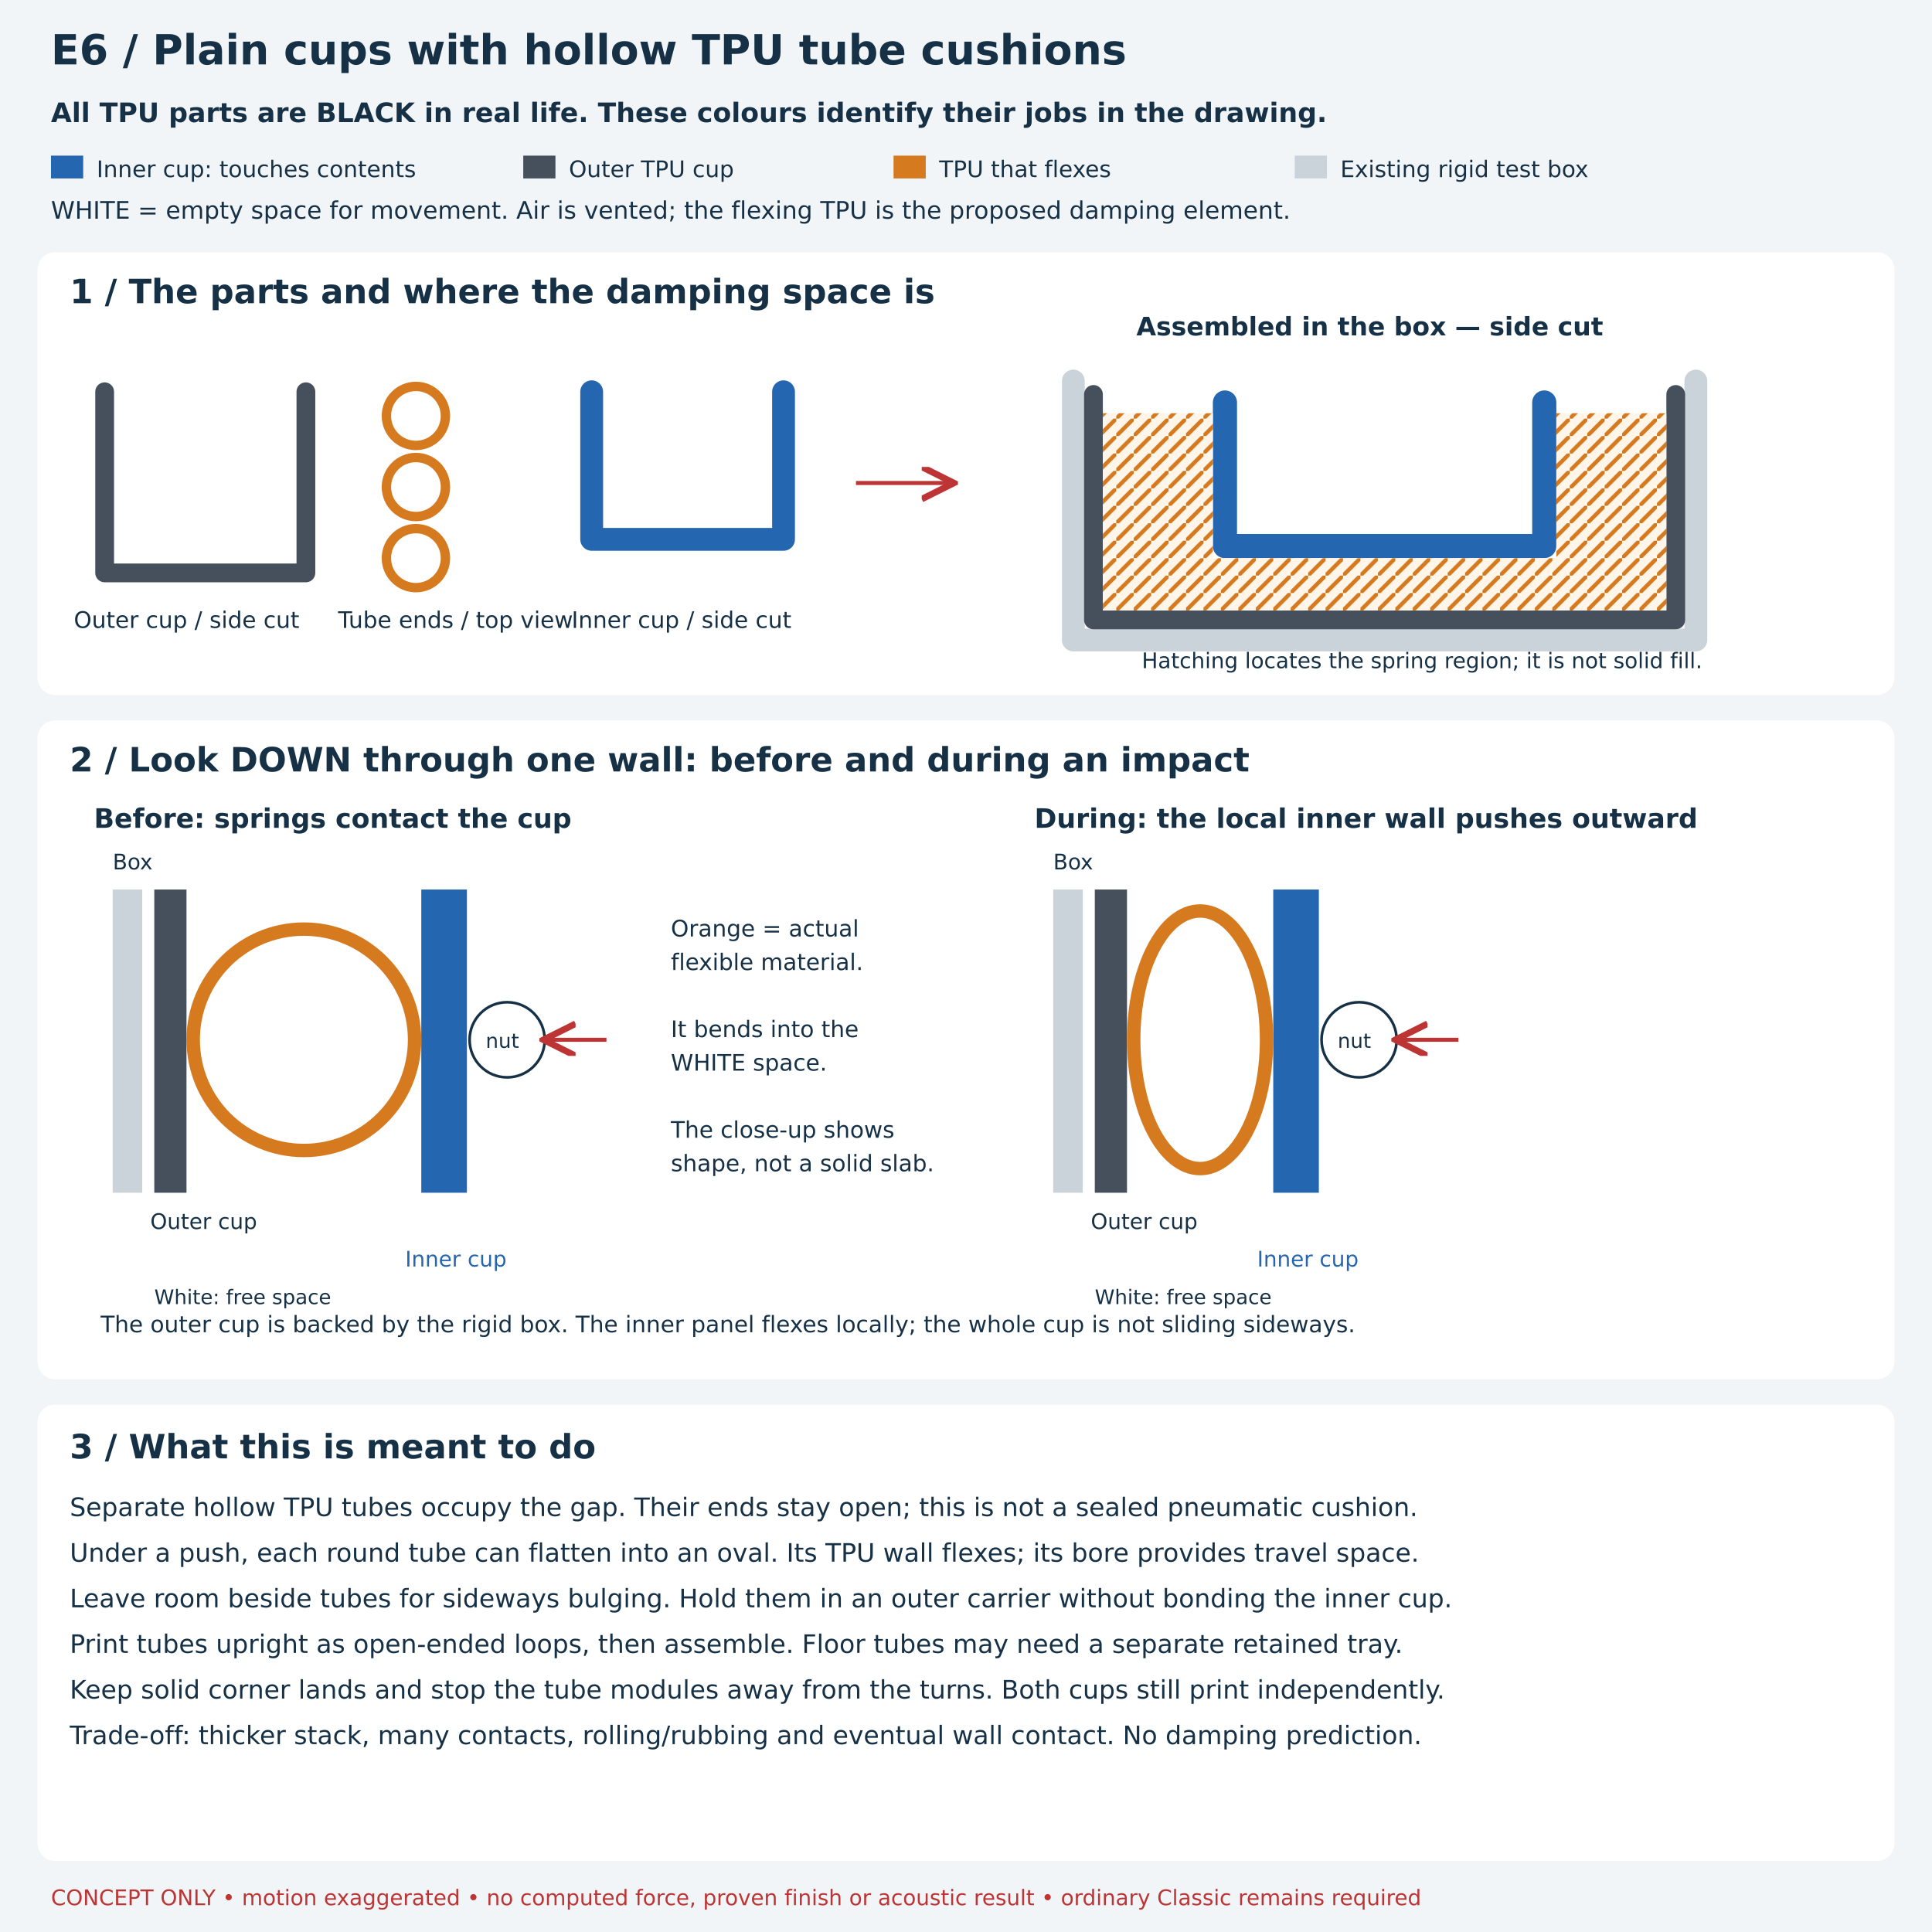
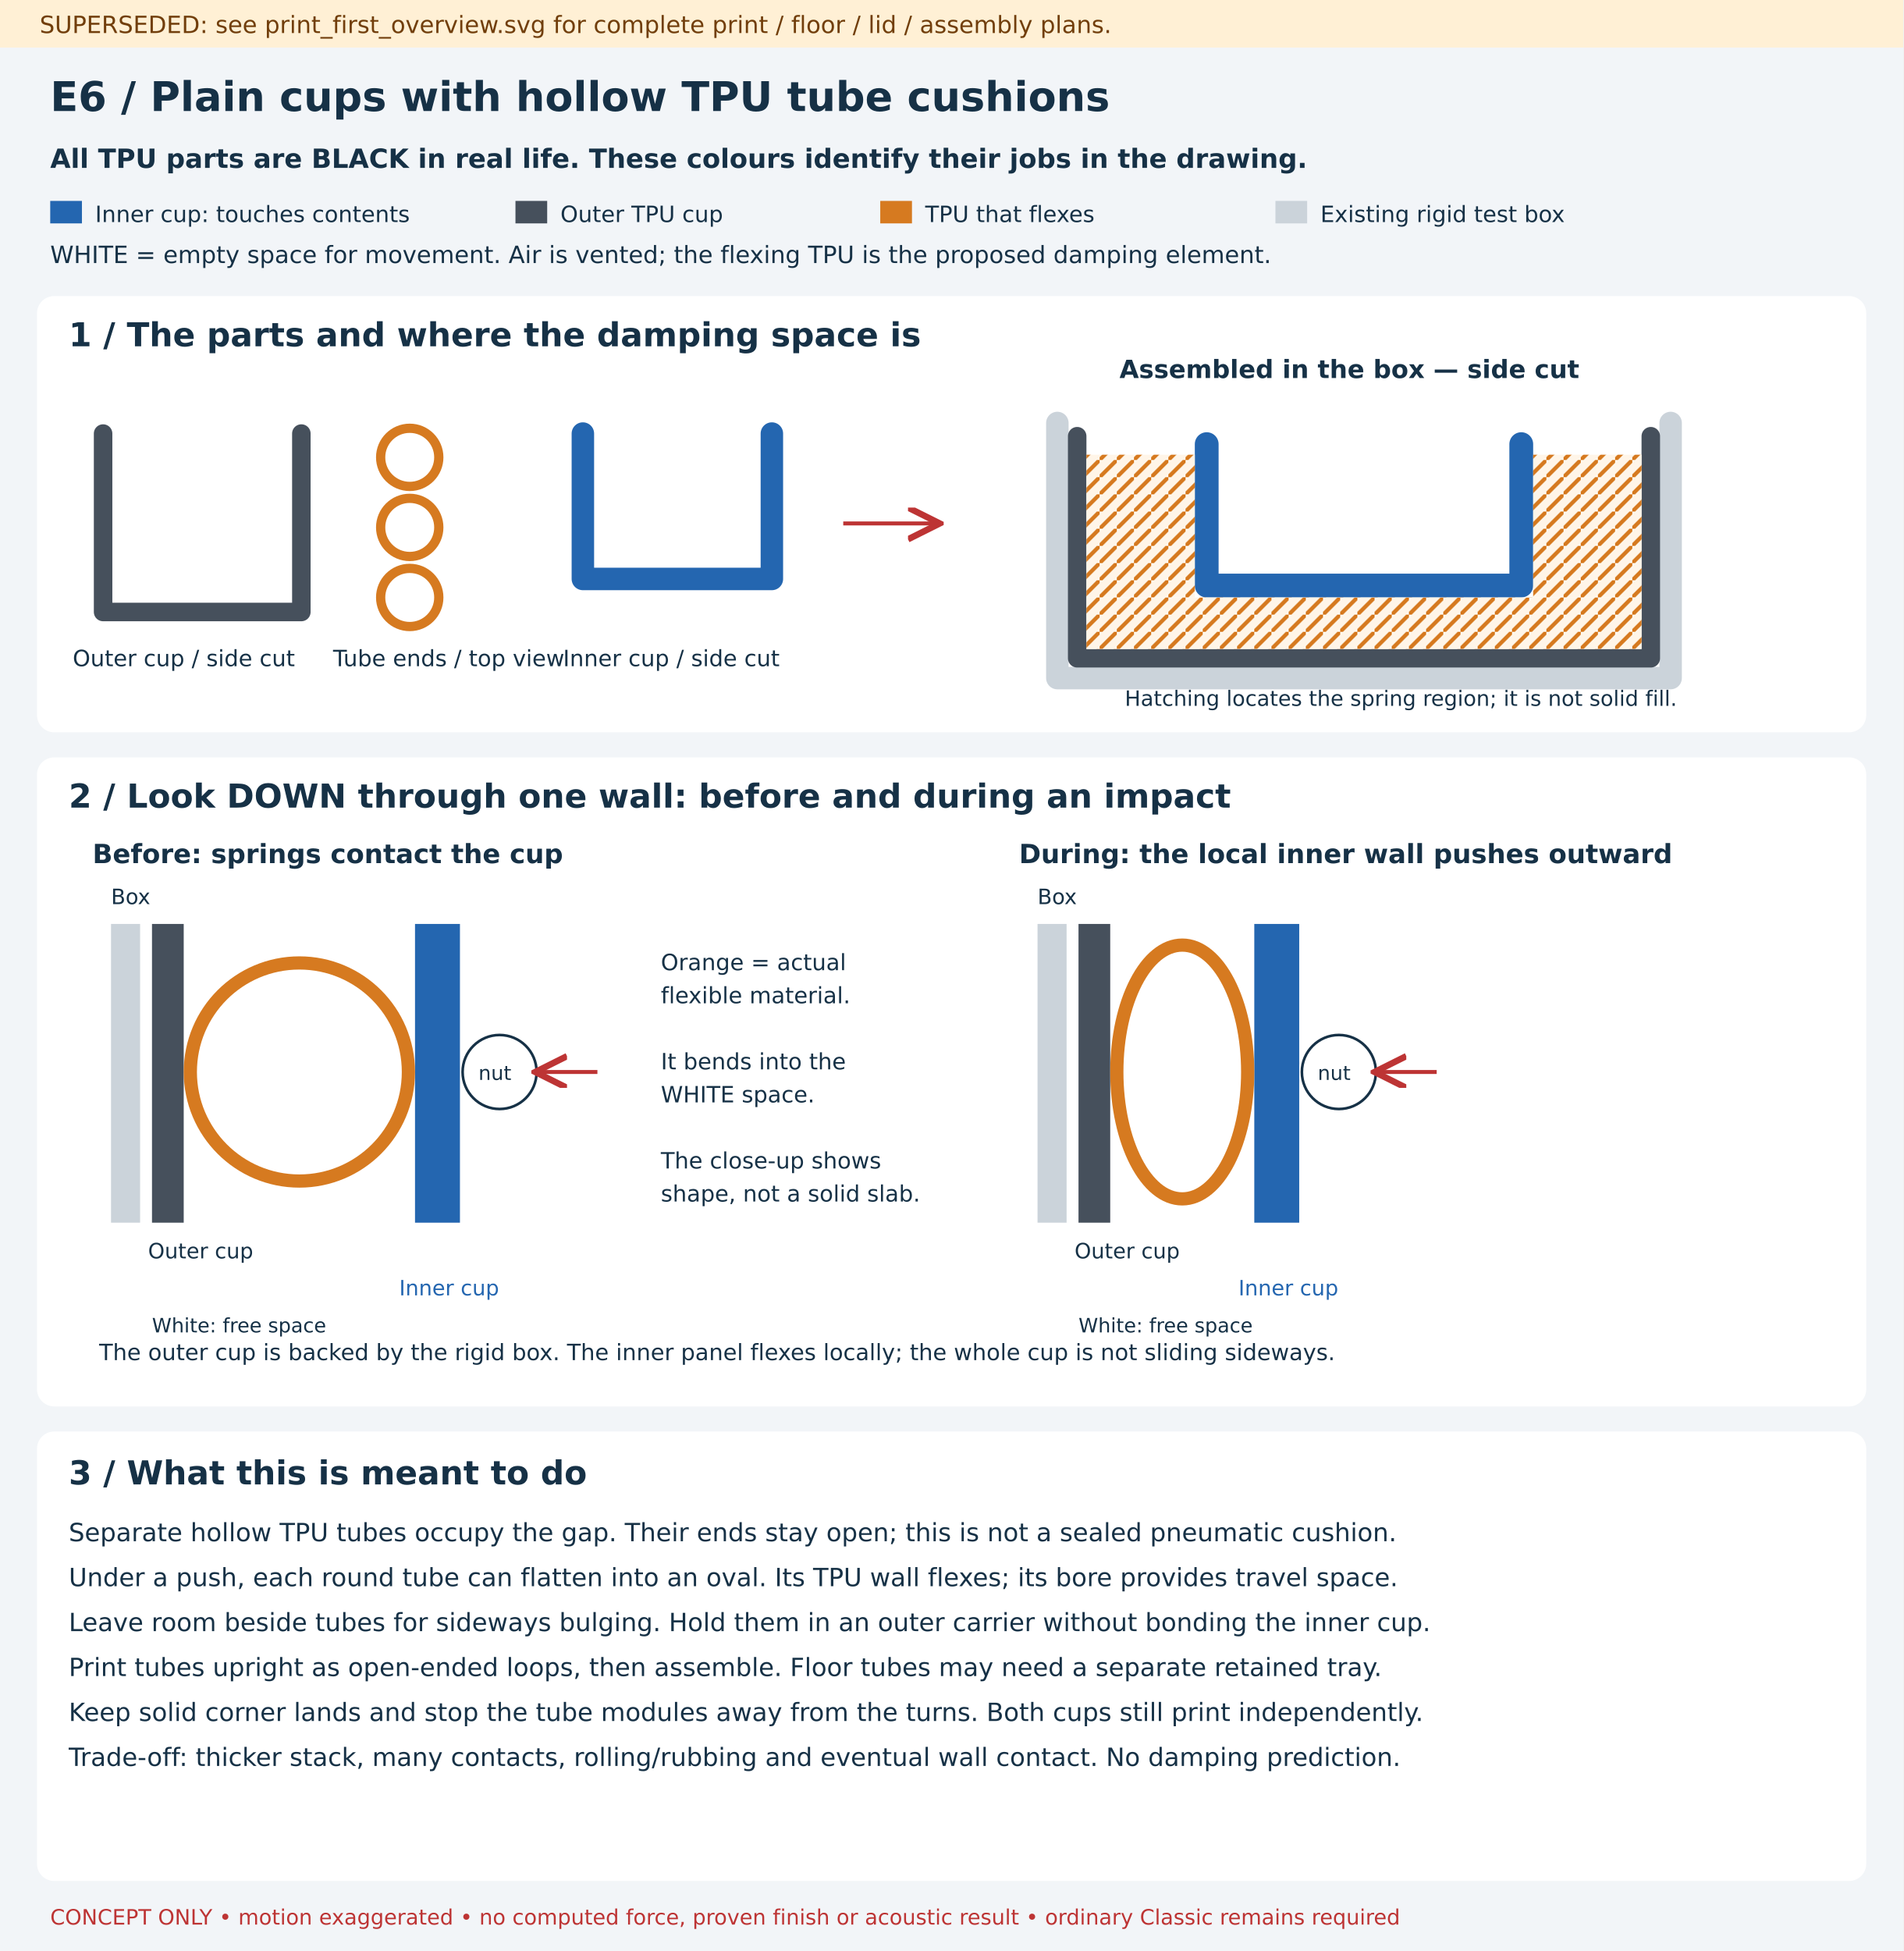
- <svg xmlns="http://www.w3.org/2000/svg" width="1440" height="1440" viewBox="0 0 1440 1440" role="img" aria-labelledby="title desc">
+ <svg xmlns="http://www.w3.org/2000/svg" width="1440" height="1476" viewBox="0 0 1440 1476" role="img" aria-labelledby="title desc">
  <defs>
    <marker id="arrow" markerWidth="9" markerHeight="9" refX="7" refY="4" orient="auto">
      <path d="M0 0 L8 4 L0 8" fill="none" stroke="#bd3434" stroke-width="1.6" />
    </marker>
    <pattern id="zone" width="13" height="13" patternUnits="userSpaceOnUse">
      <rect width="13" height="13" fill="#fff5e8" />
      <path d="M0 13 L13 0" stroke="#d67a20" stroke-width="3" />
    </pattern>
  </defs>
-   <g font-family="DejaVu Sans,sans-serif">
-     <rect x="0" y="0" width="1440" height="1440" fill="#f2f5f8" rx="0" />
-     <text x="38" y="48" font-size="31" fill="#163146" font-weight="700">E6 / Plain cups with hollow TPU tube cushions</text>
-     <text x="38" y="91" font-size="20" fill="#163146" font-weight="700">All TPU parts are BLACK in real life. These colours identify their jobs in the drawing.</text>
-     <rect x="38" y="116" width="24" height="17" fill="#2466b0" rx="0" />
-     <text x="72" y="132" font-size="17" fill="#163146" font-weight="400">Inner cup: touches contents</text>
-     <rect x="390" y="116" width="24" height="17" fill="#46505c" rx="0" />
-     <text x="424" y="132" font-size="17" fill="#163146" font-weight="400">Outer TPU cup</text>
-     <rect x="666" y="116" width="24" height="17" fill="#d67a20" rx="0" />
-     <text x="700" y="132" font-size="17" fill="#163146" font-weight="400">TPU that flexes</text>
-     <rect x="965" y="116" width="24" height="17" fill="#cbd3da" rx="0" />
-     <text x="999" y="132" font-size="17" fill="#163146" font-weight="400">Existing rigid test box</text>
-     <text x="38" y="163" font-size="18" fill="#163146" font-weight="400">WHITE = empty space for movement. Air is vented; the flexing TPU is the proposed damping element.</text>
-     <rect x="28" y="188" width="1384" height="330" fill="white" rx="13" />
-     <text x="52" y="226" font-size="25" fill="#163146" font-weight="700">1 / The parts and where the damping space is</text>
-     <path d="M78 292 V427 H228 V292" stroke="#46505c" stroke-width="14" stroke-linejoin="round" stroke-linecap="round" fill="none" />
-     <text x="55" y="468" font-size="17" fill="#163146" font-weight="400">Outer cup / side cut</text>
-     <circle cx="310" cy="310" r="22" fill="white" stroke="#d67a20" stroke-width="7" />
-     <circle cx="310" cy="363" r="22" fill="white" stroke="#d67a20" stroke-width="7" />
-     <circle cx="310" cy="416" r="22" fill="white" stroke="#d67a20" stroke-width="7" />
-     <text x="252" y="468" font-size="17" fill="#163146" font-weight="400">Tube ends / top view</text>
-     <path d="M441 292 V402 H584 V292" stroke="#2466b0" stroke-width="17" stroke-linejoin="round" stroke-linecap="round" fill="none" />
-     <text x="426" y="468" font-size="17" fill="#163146" font-weight="400">Inner cup / side cut</text>
-     <path d="M638 360 L708 360" stroke="#bd3434" stroke-width="3" fill="none" marker-end="url(#arrow)" />
-     <path d="M800 284 V477 H1264 V284" stroke="#cbd3da" stroke-width="17" stroke-linejoin="round" stroke-linecap="round" fill="none" />
-     <path d="M815 294 V462 H1249 V294" stroke="#46505c" stroke-width="14" stroke-linejoin="round" stroke-linecap="round" fill="none" />
-     <path d="M913 300 V407 H1151 V300" stroke="#2466b0" stroke-width="18" stroke-linejoin="round" stroke-linecap="round" fill="none" />
-     <rect x="822" y="308" width="82" height="108" fill="url(#zone)" rx="0" />
-     <rect x="1160" y="308" width="82" height="108" fill="url(#zone)" rx="0" />
-     <rect x="822" y="416" width="420" height="39" fill="url(#zone)" rx="0" />
-     <text x="847" y="250" font-size="19" fill="#163146" font-weight="700">Assembled in the box — side cut</text>
-     <text x="851" y="498" font-size="16" fill="#163146" font-weight="400">Hatching locates the spring region; it is not solid fill.</text>
-     <rect x="28" y="537" width="1384" height="491" fill="white" rx="13" />
-     <text x="52" y="575" font-size="25" fill="#163146" font-weight="700">2 / Look DOWN through one wall: before and during an impact</text>
-     <text x="70" y="617" font-size="20" fill="#163146" font-weight="700">Before: springs contact the cup</text>
-     <text x="771" y="617" font-size="20" fill="#163146" font-weight="700">During: the local inner wall pushes outward</text>
-     <rect x="84" y="663" width="22" height="226" fill="#cbd3da" rx="0" />
-     <rect x="115" y="663" width="24" height="226" fill="#46505c" rx="0" />
-     <rect x="314" y="663" width="34" height="226" fill="#2466b0" rx="0" />
-     <ellipse cx="226.5" cy="775" rx="82.5" ry="82.5" fill="white" stroke="#d67a20" stroke-width="10" />
-     <circle cx="378" cy="775" r="28" fill="white" stroke="#163146" stroke-width="2" />
-     <text x="362" y="781" font-size="15" fill="#163146" font-weight="400">nut</text>
-     <path d="M452 775 L408 775" stroke="#bd3434" stroke-width="3" fill="none" marker-end="url(#arrow)" />
-     <text x="84" y="648" font-size="16" fill="#163146" font-weight="400">Box</text>
-     <text x="112" y="916" font-size="16" fill="#163146" font-weight="400">Outer cup</text>
-     <text x="302" y="944" font-size="16" fill="#2466b0" font-weight="400">Inner cup</text>
-     <text x="115" y="972" font-size="15" fill="#163146" font-weight="400">White: free space</text>
-     <rect x="785" y="663" width="22" height="226" fill="#cbd3da" rx="0" />
-     <rect x="816" y="663" width="24" height="226" fill="#46505c" rx="0" />
-     <rect x="949" y="663" width="34" height="226" fill="#2466b0" rx="0" />
-     <ellipse cx="894.5" cy="775" rx="49.5" ry="96" fill="white" stroke="#d67a20" stroke-width="10" />
-     <circle cx="1013" cy="775" r="28" fill="white" stroke="#163146" stroke-width="2" />
-     <text x="997" y="781" font-size="15" fill="#163146" font-weight="400">nut</text>
-     <path d="M1087 775 L1043 775" stroke="#bd3434" stroke-width="3" fill="none" marker-end="url(#arrow)" />
-     <text x="785" y="648" font-size="16" fill="#163146" font-weight="400">Box</text>
-     <text x="813" y="916" font-size="16" fill="#163146" font-weight="400">Outer cup</text>
-     <text x="937" y="944" font-size="16" fill="#2466b0" font-weight="400">Inner cup</text>
-     <text x="816" y="972" font-size="15" fill="#163146" font-weight="400">White: free space</text>
-     <text x="500" y="698" font-size="17" fill="#163146" font-weight="400">Orange = actual</text>
-     <text x="500" y="723" font-size="17" fill="#163146" font-weight="400">flexible material.</text>
-     <text x="500" y="748" font-size="17" fill="#163146" font-weight="400">
+   <rect x="0" y="0" width="1440" height="36" fill="#fff0d5" />
+   <text x="30" y="25" font-family="DejaVu Sans,sans-serif" font-size="18" fill="#713e0b">SUPERSEDED: see print_first_overview.svg for complete print / floor / lid / assembly plans.</text>
+   <g transform="translate(0 36)">
+     <g font-family="DejaVu Sans,sans-serif">
+       <rect x="0" y="0" width="1440" height="1440" fill="#f2f5f8" rx="0" />
+       <text x="38" y="48" font-size="31" fill="#163146" font-weight="700">E6 / Plain cups with hollow TPU tube cushions</text>
+       <text x="38" y="91" font-size="20" fill="#163146" font-weight="700">All TPU parts are BLACK in real life. These colours identify their jobs in the drawing.</text>
+       <rect x="38" y="116" width="24" height="17" fill="#2466b0" rx="0" />
+       <text x="72" y="132" font-size="17" fill="#163146" font-weight="400">Inner cup: touches contents</text>
+       <rect x="390" y="116" width="24" height="17" fill="#46505c" rx="0" />
+       <text x="424" y="132" font-size="17" fill="#163146" font-weight="400">Outer TPU cup</text>
+       <rect x="666" y="116" width="24" height="17" fill="#d67a20" rx="0" />
+       <text x="700" y="132" font-size="17" fill="#163146" font-weight="400">TPU that flexes</text>
+       <rect x="965" y="116" width="24" height="17" fill="#cbd3da" rx="0" />
+       <text x="999" y="132" font-size="17" fill="#163146" font-weight="400">Existing rigid test box</text>
+       <text x="38" y="163" font-size="18" fill="#163146" font-weight="400">WHITE = empty space for movement. Air is vented; the flexing TPU is the proposed damping element.</text>
+       <rect x="28" y="188" width="1384" height="330" fill="white" rx="13" />
+       <text x="52" y="226" font-size="25" fill="#163146" font-weight="700">1 / The parts and where the damping space is</text>
+       <path d="M78 292 V427 H228 V292" stroke="#46505c" stroke-width="14" stroke-linejoin="round" stroke-linecap="round" fill="none" />
+       <text x="55" y="468" font-size="17" fill="#163146" font-weight="400">Outer cup / side cut</text>
+       <circle cx="310" cy="310" r="22" fill="white" stroke="#d67a20" stroke-width="7" />
+       <circle cx="310" cy="363" r="22" fill="white" stroke="#d67a20" stroke-width="7" />
+       <circle cx="310" cy="416" r="22" fill="white" stroke="#d67a20" stroke-width="7" />
+       <text x="252" y="468" font-size="17" fill="#163146" font-weight="400">Tube ends / top view</text>
+       <path d="M441 292 V402 H584 V292" stroke="#2466b0" stroke-width="17" stroke-linejoin="round" stroke-linecap="round" fill="none" />
+       <text x="426" y="468" font-size="17" fill="#163146" font-weight="400">Inner cup / side cut</text>
+       <path d="M638 360 L708 360" stroke="#bd3434" stroke-width="3" fill="none" marker-end="url(#arrow)" />
+       <path d="M800 284 V477 H1264 V284" stroke="#cbd3da" stroke-width="17" stroke-linejoin="round" stroke-linecap="round" fill="none" />
+       <path d="M815 294 V462 H1249 V294" stroke="#46505c" stroke-width="14" stroke-linejoin="round" stroke-linecap="round" fill="none" />
+       <path d="M913 300 V407 H1151 V300" stroke="#2466b0" stroke-width="18" stroke-linejoin="round" stroke-linecap="round" fill="none" />
+       <rect x="822" y="308" width="82" height="108" fill="url(#zone)" rx="0" />
+       <rect x="1160" y="308" width="82" height="108" fill="url(#zone)" rx="0" />
+       <rect x="822" y="416" width="420" height="39" fill="url(#zone)" rx="0" />
+       <text x="847" y="250" font-size="19" fill="#163146" font-weight="700">Assembled in the box — side cut</text>
+       <text x="851" y="498" font-size="16" fill="#163146" font-weight="400">Hatching locates the spring region; it is not solid fill.</text>
+       <rect x="28" y="537" width="1384" height="491" fill="white" rx="13" />
+       <text x="52" y="575" font-size="25" fill="#163146" font-weight="700">2 / Look DOWN through one wall: before and during an impact</text>
+       <text x="70" y="617" font-size="20" fill="#163146" font-weight="700">Before: springs contact the cup</text>
+       <text x="771" y="617" font-size="20" fill="#163146" font-weight="700">During: the local inner wall pushes outward</text>
+       <rect x="84" y="663" width="22" height="226" fill="#cbd3da" rx="0" />
+       <rect x="115" y="663" width="24" height="226" fill="#46505c" rx="0" />
+       <rect x="314" y="663" width="34" height="226" fill="#2466b0" rx="0" />
+       <ellipse cx="226.5" cy="775" rx="82.5" ry="82.5" fill="white" stroke="#d67a20" stroke-width="10" />
+       <circle cx="378" cy="775" r="28" fill="white" stroke="#163146" stroke-width="2" />
+       <text x="362" y="781" font-size="15" fill="#163146" font-weight="400">nut</text>
+       <path d="M452 775 L408 775" stroke="#bd3434" stroke-width="3" fill="none" marker-end="url(#arrow)" />
+       <text x="84" y="648" font-size="16" fill="#163146" font-weight="400">Box</text>
+       <text x="112" y="916" font-size="16" fill="#163146" font-weight="400">Outer cup</text>
+       <text x="302" y="944" font-size="16" fill="#2466b0" font-weight="400">Inner cup</text>
+       <text x="115" y="972" font-size="15" fill="#163146" font-weight="400">White: free space</text>
+       <rect x="785" y="663" width="22" height="226" fill="#cbd3da" rx="0" />
+       <rect x="816" y="663" width="24" height="226" fill="#46505c" rx="0" />
+       <rect x="949" y="663" width="34" height="226" fill="#2466b0" rx="0" />
+       <ellipse cx="894.5" cy="775" rx="49.5" ry="96" fill="white" stroke="#d67a20" stroke-width="10" />
+       <circle cx="1013" cy="775" r="28" fill="white" stroke="#163146" stroke-width="2" />
+       <text x="997" y="781" font-size="15" fill="#163146" font-weight="400">nut</text>
+       <path d="M1087 775 L1043 775" stroke="#bd3434" stroke-width="3" fill="none" marker-end="url(#arrow)" />
+       <text x="785" y="648" font-size="16" fill="#163146" font-weight="400">Box</text>
+       <text x="813" y="916" font-size="16" fill="#163146" font-weight="400">Outer cup</text>
+       <text x="937" y="944" font-size="16" fill="#2466b0" font-weight="400">Inner cup</text>
+       <text x="816" y="972" font-size="15" fill="#163146" font-weight="400">White: free space</text>
+       <text x="500" y="698" font-size="17" fill="#163146" font-weight="400">Orange = actual</text>
+       <text x="500" y="723" font-size="17" fill="#163146" font-weight="400">flexible material.</text>
+       <text x="500" y="748" font-size="17" fill="#163146" font-weight="400">
</text>
-     <text x="500" y="773" font-size="17" fill="#163146" font-weight="400">It bends into the</text>
-     <text x="500" y="798" font-size="17" fill="#163146" font-weight="400">WHITE space.</text>
-     <text x="500" y="823" font-size="17" fill="#163146" font-weight="400">
+       <text x="500" y="773" font-size="17" fill="#163146" font-weight="400">It bends into the</text>
+       <text x="500" y="798" font-size="17" fill="#163146" font-weight="400">WHITE space.</text>
+       <text x="500" y="823" font-size="17" fill="#163146" font-weight="400">
</text>
-     <text x="500" y="848" font-size="17" fill="#163146" font-weight="400">The close-up shows</text>
-     <text x="500" y="873" font-size="17" fill="#163146" font-weight="400">shape, not a solid slab.</text>
-     <text x="75" y="993" font-size="17" fill="#163146" font-weight="400">The outer cup is backed by the rigid box. The inner panel flexes locally; the whole cup is not sliding sideways.</text>
-     <rect x="28" y="1047" width="1384" height="340" fill="white" rx="13" />
-     <text x="52" y="1087" font-size="25" fill="#163146" font-weight="700">3 / What this is meant to do</text>
-     <text x="52" y="1130" font-size="19" fill="#163146" font-weight="400">Separate hollow TPU tubes occupy the gap. Their ends stay open; this is not a sealed pneumatic cushion.</text>
-     <text x="52" y="1164" font-size="19" fill="#163146" font-weight="400">Under a push, each round tube can flatten into an oval. Its TPU wall flexes; its bore provides travel space.</text>
-     <text x="52" y="1198" font-size="19" fill="#163146" font-weight="400">Leave room beside tubes for sideways bulging. Hold them in an outer carrier without bonding the inner cup.</text>
-     <text x="52" y="1232" font-size="19" fill="#163146" font-weight="400">Print tubes upright as open-ended loops, then assemble. Floor tubes may need a separate retained tray.</text>
-     <text x="52" y="1266" font-size="19" fill="#163146" font-weight="400">Keep solid corner lands and stop the tube modules away from the turns. Both cups still print independently.</text>
-     <text x="52" y="1300" font-size="19" fill="#163146" font-weight="400">Trade-off: thicker stack, many contacts, rolling/rubbing and eventual wall contact. No damping prediction.</text>
-     <text x="38" y="1420" font-size="16" fill="#bd3434" font-weight="400">CONCEPT ONLY • motion exaggerated • no computed force, proven finish or acoustic result • ordinary Classic remains required</text>
+       <text x="500" y="848" font-size="17" fill="#163146" font-weight="400">The close-up shows</text>
+       <text x="500" y="873" font-size="17" fill="#163146" font-weight="400">shape, not a solid slab.</text>
+       <text x="75" y="993" font-size="17" fill="#163146" font-weight="400">The outer cup is backed by the rigid box. The inner panel flexes locally; the whole cup is not sliding sideways.</text>
+       <rect x="28" y="1047" width="1384" height="340" fill="white" rx="13" />
+       <text x="52" y="1087" font-size="25" fill="#163146" font-weight="700">3 / What this is meant to do</text>
+       <text x="52" y="1130" font-size="19" fill="#163146" font-weight="400">Separate hollow TPU tubes occupy the gap. Their ends stay open; this is not a sealed pneumatic cushion.</text>
+       <text x="52" y="1164" font-size="19" fill="#163146" font-weight="400">Under a push, each round tube can flatten into an oval. Its TPU wall flexes; its bore provides travel space.</text>
+       <text x="52" y="1198" font-size="19" fill="#163146" font-weight="400">Leave room beside tubes for sideways bulging. Hold them in an outer carrier without bonding the inner cup.</text>
+       <text x="52" y="1232" font-size="19" fill="#163146" font-weight="400">Print tubes upright as open-ended loops, then assemble. Floor tubes may need a separate retained tray.</text>
+       <text x="52" y="1266" font-size="19" fill="#163146" font-weight="400">Keep solid corner lands and stop the tube modules away from the turns. Both cups still print independently.</text>
+       <text x="52" y="1300" font-size="19" fill="#163146" font-weight="400">Trade-off: thicker stack, many contacts, rolling/rubbing and eventual wall contact. No damping prediction.</text>
+       <text x="38" y="1420" font-size="16" fill="#bd3434" font-weight="400">CONCEPT ONLY • motion exaggerated • no computed force, proven finish or acoustic result • ordinary Classic remains required</text>
+     </g>
  </g>
</svg>
